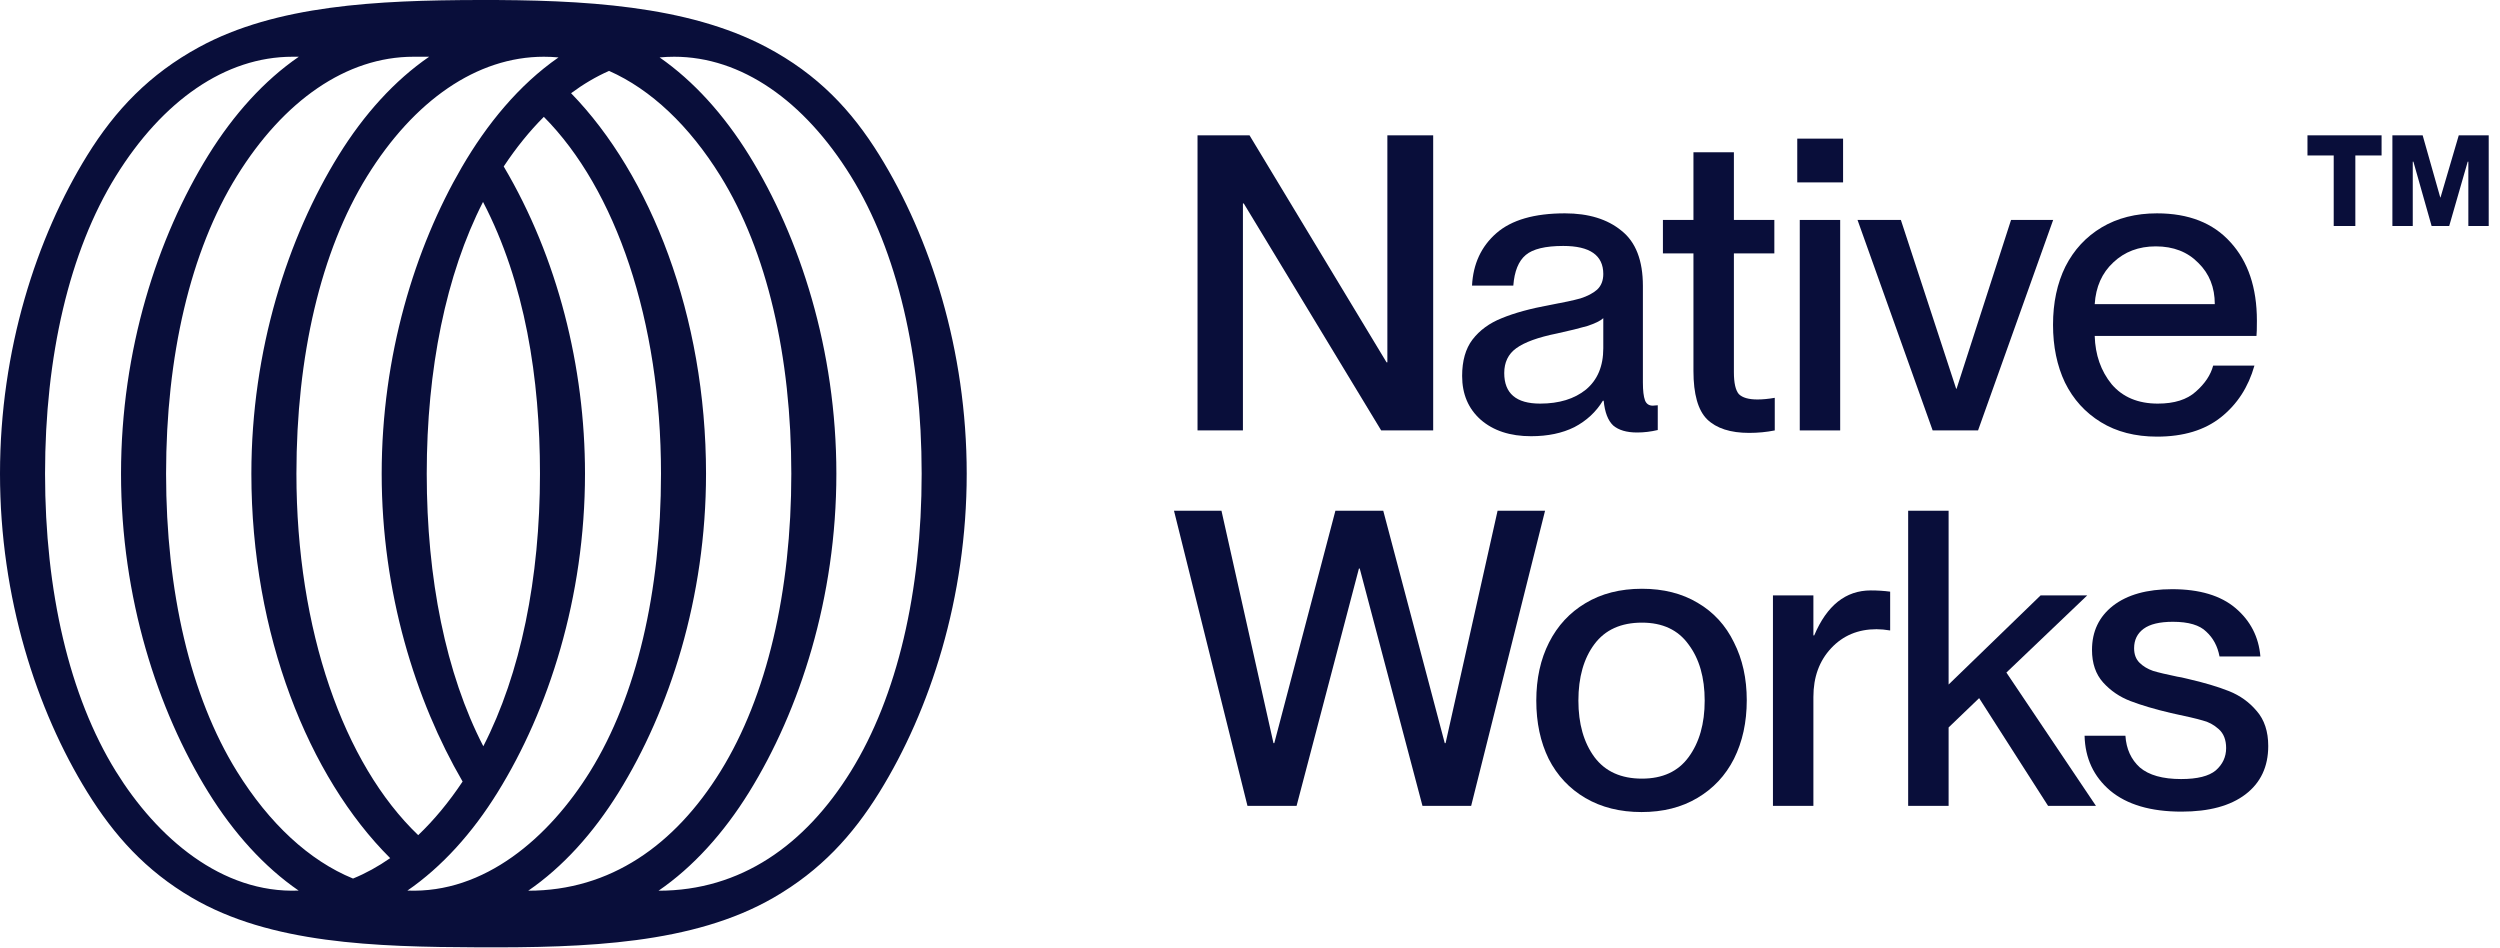
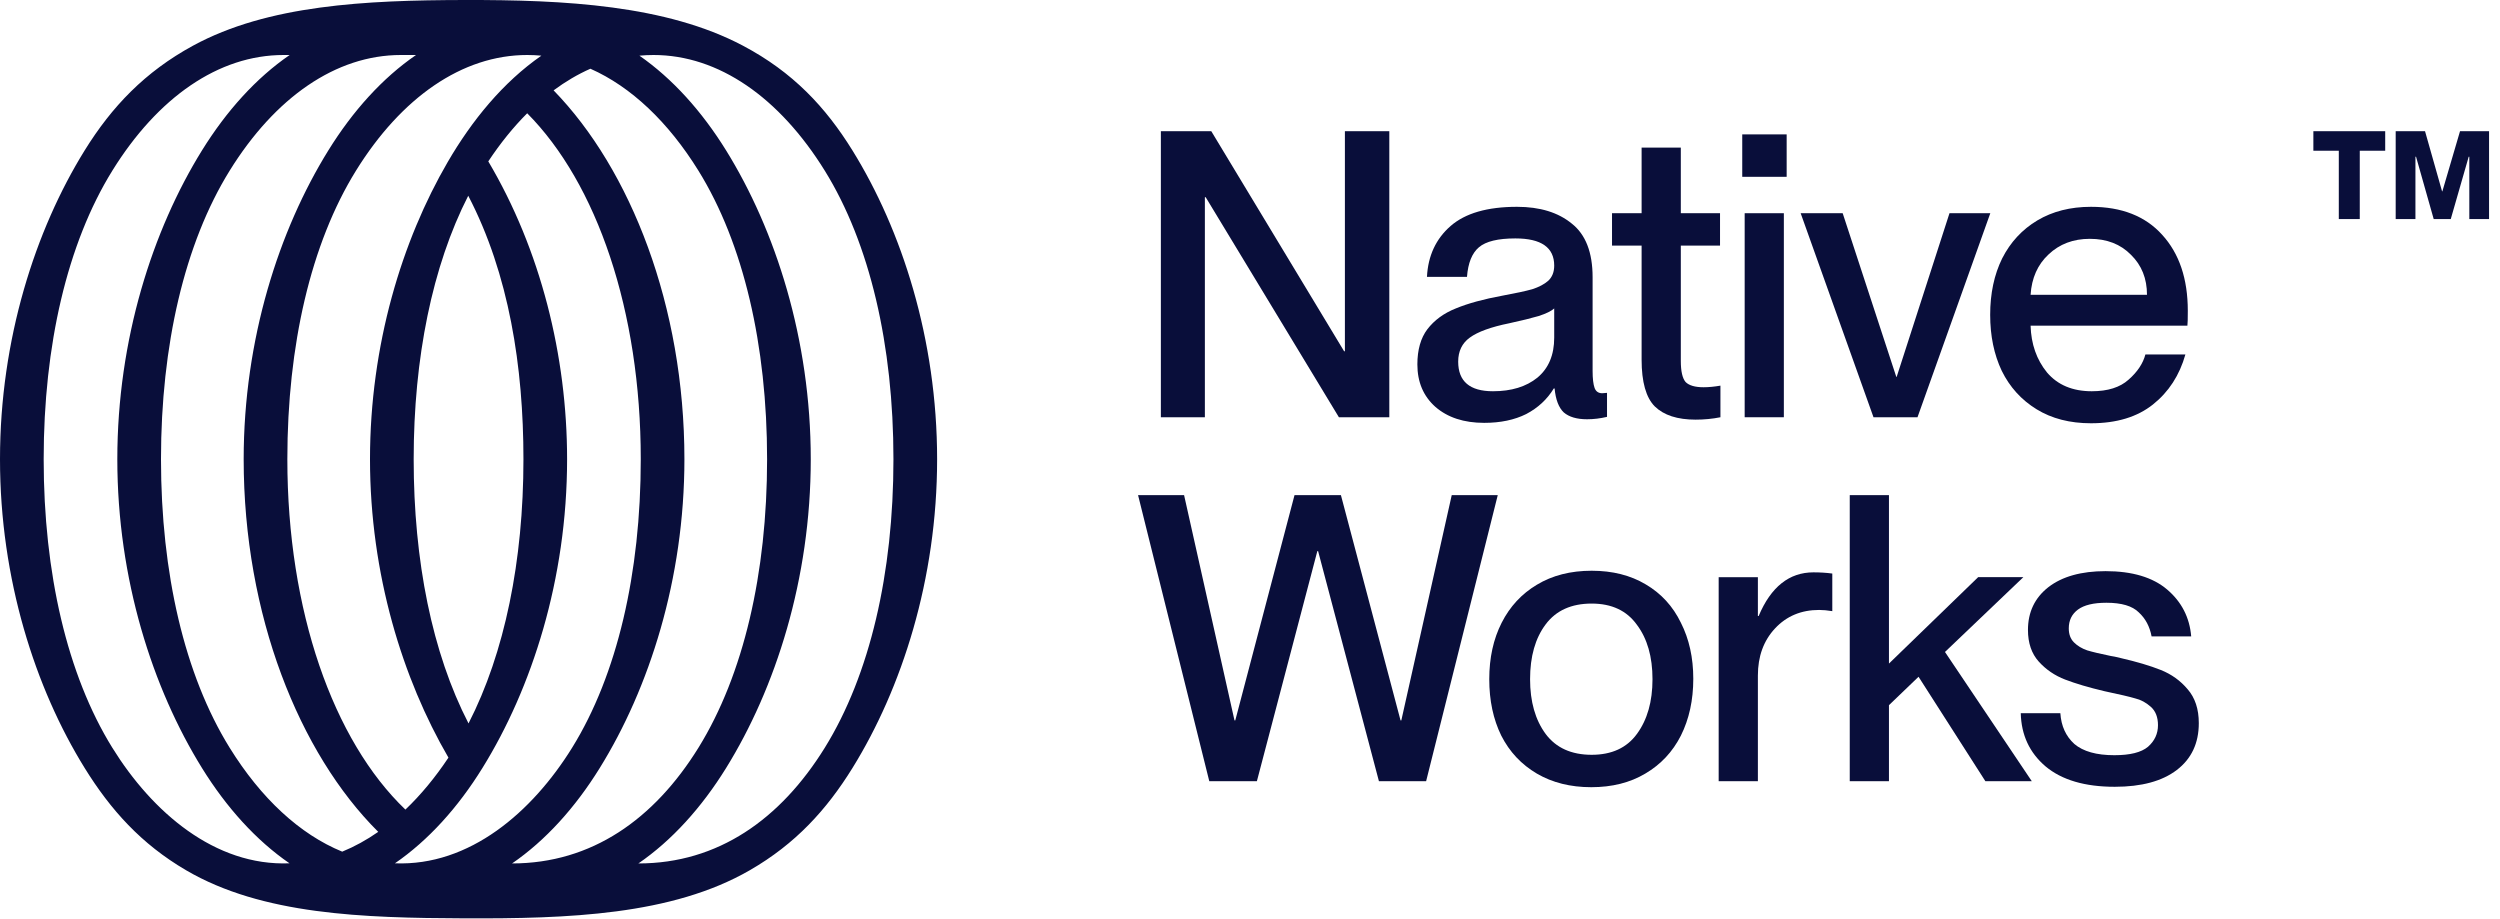
- <svg xmlns="http://www.w3.org/2000/svg" width="95" height="36" viewBox="0 0 95 36" fill="none">
+ <svg xmlns="http://www.w3.org/2000/svg" width="98" height="36" viewBox="0 0 98 36" fill="none">
  <path fill-rule="evenodd" clip-rule="evenodd" d="M33.416 5.897C35.35 9.018 36.735 13.298 36.735 18.002C36.735 22.706 35.35 26.986 33.416 30.107C32.403 31.742 31.186 33.079 29.393 34.113C26.334 35.879 22.256 36.015 18.19 35.999C14.231 35.983 10.282 35.862 7.295 34.114C5.535 33.084 4.337 31.749 3.319 30.106C1.385 26.985 8.67494e-06 22.705 0 18.001C1.88911e-07 13.297 1.385 9.017 3.319 5.896C4.381 4.182 5.681 2.816 7.571 1.788C10.503 0.192 14.342 0.009 18.19 0C22.146 -0.009 26.113 0.201 29.118 1.788C31.086 2.828 32.365 4.201 33.416 5.897ZM23.144 2.694C22.648 2.913 22.166 3.197 21.701 3.542C24.723 6.649 26.829 12 26.829 18.001C26.829 22.705 25.445 26.985 23.51 30.106C22.547 31.662 21.383 32.948 20.073 33.847C23.195 33.845 25.643 32.113 27.379 29.311C29.149 26.454 30.07 22.462 30.07 18.001C30.07 13.541 29.149 9.548 27.379 6.691C26.194 4.779 24.738 3.4 23.144 2.694ZM25.619 2.156C25.434 2.156 25.249 2.165 25.065 2.182C26.359 3.081 27.509 4.357 28.463 5.896C30.397 9.017 31.782 13.297 31.782 18.001C31.782 22.705 30.397 26.985 28.463 30.106C27.499 31.662 26.335 32.948 25.025 33.847C28.147 33.847 30.596 32.113 32.332 29.311C34.102 26.455 35.023 22.462 35.023 18.002C35.023 13.541 34.102 9.548 32.332 6.692C30.555 3.824 28.17 2.156 25.619 2.156ZM11.115 2.156C8.565 2.156 6.18 3.824 4.403 6.691C2.633 9.548 1.712 13.541 1.712 18.001C1.712 22.462 2.633 26.455 4.403 29.311C5.965 31.833 8.422 33.959 11.348 33.842C10.041 32.943 8.88 31.659 7.918 30.106C5.984 26.985 4.599 22.705 4.599 18.001C4.599 13.297 5.984 9.017 7.918 5.896C8.882 4.341 10.045 3.055 11.355 2.156H11.115ZM20.666 4.44C20.124 4.982 19.613 5.614 19.141 6.326C21.196 9.794 22.23 13.957 22.23 18.001C22.23 22.705 20.846 26.985 18.911 30.106C17.95 31.659 16.788 32.943 15.481 33.842C18.407 33.959 20.864 31.833 22.427 29.311C24.197 26.454 25.118 22.462 25.118 18.001C25.118 12.186 23.396 7.187 20.666 4.44ZM15.714 2.156C13.164 2.156 10.779 3.824 9.002 6.691C7.232 9.548 6.311 13.541 6.311 18.001C6.311 22.462 7.232 26.454 9.002 29.311C10.231 31.294 11.751 32.704 13.415 33.385C13.899 33.187 14.371 32.927 14.827 32.609C11.726 29.526 9.552 24.1 9.552 18.001C9.552 13.297 10.937 9.017 12.871 5.896C13.834 4.341 14.998 3.055 16.308 2.156H15.714ZM20.667 2.156C18.117 2.156 15.731 3.824 13.954 6.691C12.184 9.548 11.264 13.541 11.264 18.001C11.264 23.941 13.06 29.029 15.892 31.736C16.494 31.162 17.06 30.479 17.579 29.699C15.787 26.619 14.504 22.506 14.504 18.002C14.504 13.521 15.761 9.426 17.551 6.35C18.5 4.719 19.719 3.225 21.223 2.182C21.038 2.165 20.853 2.156 20.667 2.156ZM18.355 7.673C16.946 10.431 16.216 14.031 16.216 18.002C16.216 21.985 16.94 25.596 18.366 28.358C19.784 25.596 20.519 21.985 20.519 18.001C20.519 14.388 19.956 10.745 18.355 7.673Z" fill="#090E3A" />
  <path d="M82.899 30.842C81.728 30.842 80.824 30.576 80.186 30.043C79.559 29.509 79.234 28.814 79.214 27.957H80.766C80.798 28.459 80.981 28.861 81.315 29.164C81.66 29.457 82.183 29.604 82.883 29.604C83.5 29.604 83.939 29.494 84.201 29.274C84.462 29.044 84.593 28.762 84.593 28.427C84.593 28.114 84.499 27.873 84.311 27.706C84.122 27.538 83.918 27.429 83.699 27.377C83.49 27.314 83.087 27.22 82.491 27.094C81.874 26.948 81.362 26.796 80.954 26.639C80.547 26.483 80.202 26.247 79.919 25.934C79.637 25.62 79.496 25.207 79.496 24.695C79.496 23.994 79.763 23.435 80.296 23.017C80.839 22.598 81.587 22.389 82.538 22.389C83.584 22.389 84.389 22.63 84.954 23.111C85.518 23.592 85.832 24.203 85.895 24.946H84.342C84.269 24.559 84.102 24.245 83.84 24.005C83.589 23.754 83.166 23.628 82.57 23.628C82.068 23.628 81.697 23.717 81.456 23.895C81.216 24.073 81.096 24.318 81.096 24.632C81.096 24.862 81.163 25.045 81.299 25.181C81.435 25.317 81.608 25.421 81.817 25.494C82.026 25.557 82.335 25.63 82.742 25.714C82.826 25.724 82.951 25.751 83.119 25.793C83.757 25.939 84.284 26.096 84.703 26.263C85.121 26.43 85.471 26.681 85.753 27.016C86.046 27.35 86.193 27.795 86.193 28.349C86.193 29.133 85.905 29.745 85.33 30.184C84.755 30.623 83.945 30.842 82.899 30.842Z" fill="#090E3A" />
  <path d="M72.51 19.409H74.047V26.012L77.544 22.624H79.316L76.243 25.557L79.646 30.623H77.827L75.207 26.529L74.047 27.643V30.623H72.51V19.409Z" fill="#090E3A" />
  <path d="M68.909 30.623H67.372V22.625H68.909V24.146H68.94C69.421 23.006 70.137 22.436 71.088 22.436C71.35 22.436 71.596 22.452 71.826 22.483V23.957C71.637 23.926 71.465 23.91 71.308 23.91C70.608 23.91 70.032 24.151 69.583 24.632C69.133 25.113 68.909 25.73 68.909 26.483V30.623Z" fill="#090E3A" />
  <path d="M62.378 30.858C61.563 30.858 60.852 30.68 60.245 30.325C59.639 29.969 59.173 29.473 58.849 28.835C58.536 28.197 58.379 27.46 58.379 26.624C58.379 25.787 58.541 25.05 58.865 24.412C59.189 23.774 59.649 23.278 60.245 22.922C60.852 22.556 61.568 22.373 62.394 22.373C63.209 22.373 63.915 22.551 64.511 22.907C65.117 23.262 65.577 23.764 65.891 24.412C66.215 25.05 66.377 25.782 66.377 26.608C66.377 27.444 66.215 28.187 65.891 28.835C65.567 29.473 65.102 29.969 64.495 30.325C63.899 30.68 63.194 30.858 62.378 30.858ZM59.979 26.624C59.979 27.502 60.182 28.218 60.59 28.772C60.998 29.316 61.599 29.588 62.394 29.588C63.178 29.588 63.769 29.316 64.166 28.772C64.574 28.218 64.778 27.502 64.778 26.624C64.778 25.745 64.574 25.034 64.166 24.491C63.769 23.937 63.178 23.66 62.394 23.66C61.599 23.66 60.998 23.931 60.59 24.475C60.182 25.019 59.979 25.735 59.979 26.624Z" fill="#090E3A" />
  <path d="M44.612 19.409H46.416L48.392 28.239H48.423L50.745 19.409H52.564L54.901 28.239H54.932L56.908 19.409H58.712L55.904 30.623H54.054L51.67 21.605H51.639L49.27 30.623H47.404L44.612 19.409Z" fill="#090E3A" />
  <path d="M81.967 16.592C81.141 16.592 80.43 16.409 79.834 16.043C79.238 15.677 78.783 15.175 78.469 14.537C78.166 13.899 78.015 13.167 78.015 12.341C78.015 11.505 78.171 10.768 78.485 10.13C78.809 9.492 79.269 8.996 79.865 8.64C80.461 8.285 81.162 8.107 81.967 8.107C83.169 8.107 84.1 8.473 84.758 9.205C85.427 9.937 85.762 10.93 85.762 12.185C85.762 12.488 85.757 12.681 85.746 12.765H79.599C79.62 13.486 79.834 14.098 80.242 14.6C80.66 15.091 81.245 15.337 81.998 15.337C82.626 15.337 83.106 15.185 83.441 14.882C83.786 14.579 84.006 14.25 84.1 13.894H85.668C85.438 14.71 85.014 15.363 84.398 15.854C83.781 16.346 82.971 16.592 81.967 16.592ZM84.162 11.557C84.162 10.919 83.953 10.397 83.535 9.989C83.127 9.571 82.589 9.362 81.92 9.362C81.272 9.362 80.733 9.566 80.304 9.973C79.876 10.371 79.641 10.899 79.599 11.557H84.162Z" fill="#090E3A" />
  <path d="M70.586 8.358H72.233L74.334 14.772H74.35L76.42 8.358H78.02L75.166 16.356H73.441L70.586 8.358Z" fill="#090E3A" />
  <path d="M68.391 8.358H69.927V16.356H68.391V8.358ZM68.296 5.268H70.037V6.931H68.296V5.268Z" fill="#090E3A" />
  <path d="M66.468 16.45C65.757 16.45 65.224 16.278 64.869 15.933C64.524 15.588 64.351 14.976 64.351 14.098V9.628H63.191V8.358H64.351V5.786H65.888V8.358H67.425V9.628H65.888V14.145C65.888 14.553 65.951 14.83 66.076 14.976C66.212 15.112 66.448 15.18 66.782 15.18C66.981 15.18 67.2 15.159 67.441 15.117V16.356C67.127 16.419 66.803 16.45 66.468 16.45Z" fill="#090E3A" />
  <path d="M58.18 16.576C57.386 16.576 56.748 16.367 56.267 15.949C55.796 15.53 55.561 14.976 55.561 14.286C55.561 13.711 55.692 13.251 55.953 12.906C56.225 12.551 56.596 12.279 57.067 12.091C57.548 11.892 58.159 11.725 58.901 11.589C59.414 11.495 59.801 11.411 60.062 11.338C60.323 11.254 60.533 11.144 60.689 11.008C60.846 10.862 60.925 10.663 60.925 10.412C60.925 9.701 60.417 9.346 59.403 9.346C58.724 9.346 58.248 9.461 57.976 9.691C57.704 9.921 57.547 10.308 57.506 10.852H55.937C55.979 10.026 56.288 9.362 56.863 8.86C57.438 8.358 58.306 8.107 59.466 8.107C60.365 8.107 61.081 8.327 61.615 8.766C62.158 9.194 62.43 9.895 62.43 10.867V14.537C62.43 14.84 62.456 15.065 62.509 15.211C62.561 15.347 62.66 15.415 62.807 15.415L62.995 15.4V16.341C62.733 16.403 62.472 16.435 62.211 16.435C61.813 16.435 61.51 16.346 61.301 16.168C61.102 15.98 60.982 15.666 60.94 15.227H60.909C60.648 15.656 60.287 15.99 59.827 16.231C59.367 16.461 58.818 16.576 58.18 16.576ZM57.161 14.176C57.161 14.95 57.615 15.337 58.525 15.337C59.246 15.337 59.827 15.159 60.266 14.804C60.705 14.438 60.925 13.915 60.925 13.235V12.091C60.81 12.195 60.606 12.294 60.313 12.389C60.031 12.472 59.649 12.566 59.168 12.671C58.447 12.817 57.929 13.005 57.615 13.235C57.312 13.455 57.161 13.769 57.161 14.176Z" fill="#090E3A" />
  <path d="M45.506 5.143H47.482L52.689 13.769H52.72V5.143H54.461V16.356H52.485L47.263 7.731H47.231V16.356H45.506V5.143Z" fill="#090E3A" />
-   <path d="M90.911 5.143H92.061L92.729 7.5H92.741L93.433 5.143H94.571V8.587H93.797V6.143H93.773L93.07 8.587H92.401L91.709 6.143H91.685V8.587H90.911V5.143ZM87.684 5.143H90.5V5.908H89.503V8.587H88.681V5.908H87.684V5.143Z" fill="#090E3A" />
+   <g transform="translate(3,0)">
+     <path d="M90.911 5.143H92.061L92.729 7.5H92.741L93.433 5.143H94.571V8.587H93.797V6.143H93.773L93.07 8.587H92.401L91.709 6.143H91.685V8.587H90.911V5.143ZM87.684 5.143H90.5V5.908H89.503V8.587H88.681V5.908H87.684V5.143Z" fill="#090E3A" />
+   </g>
</svg>
